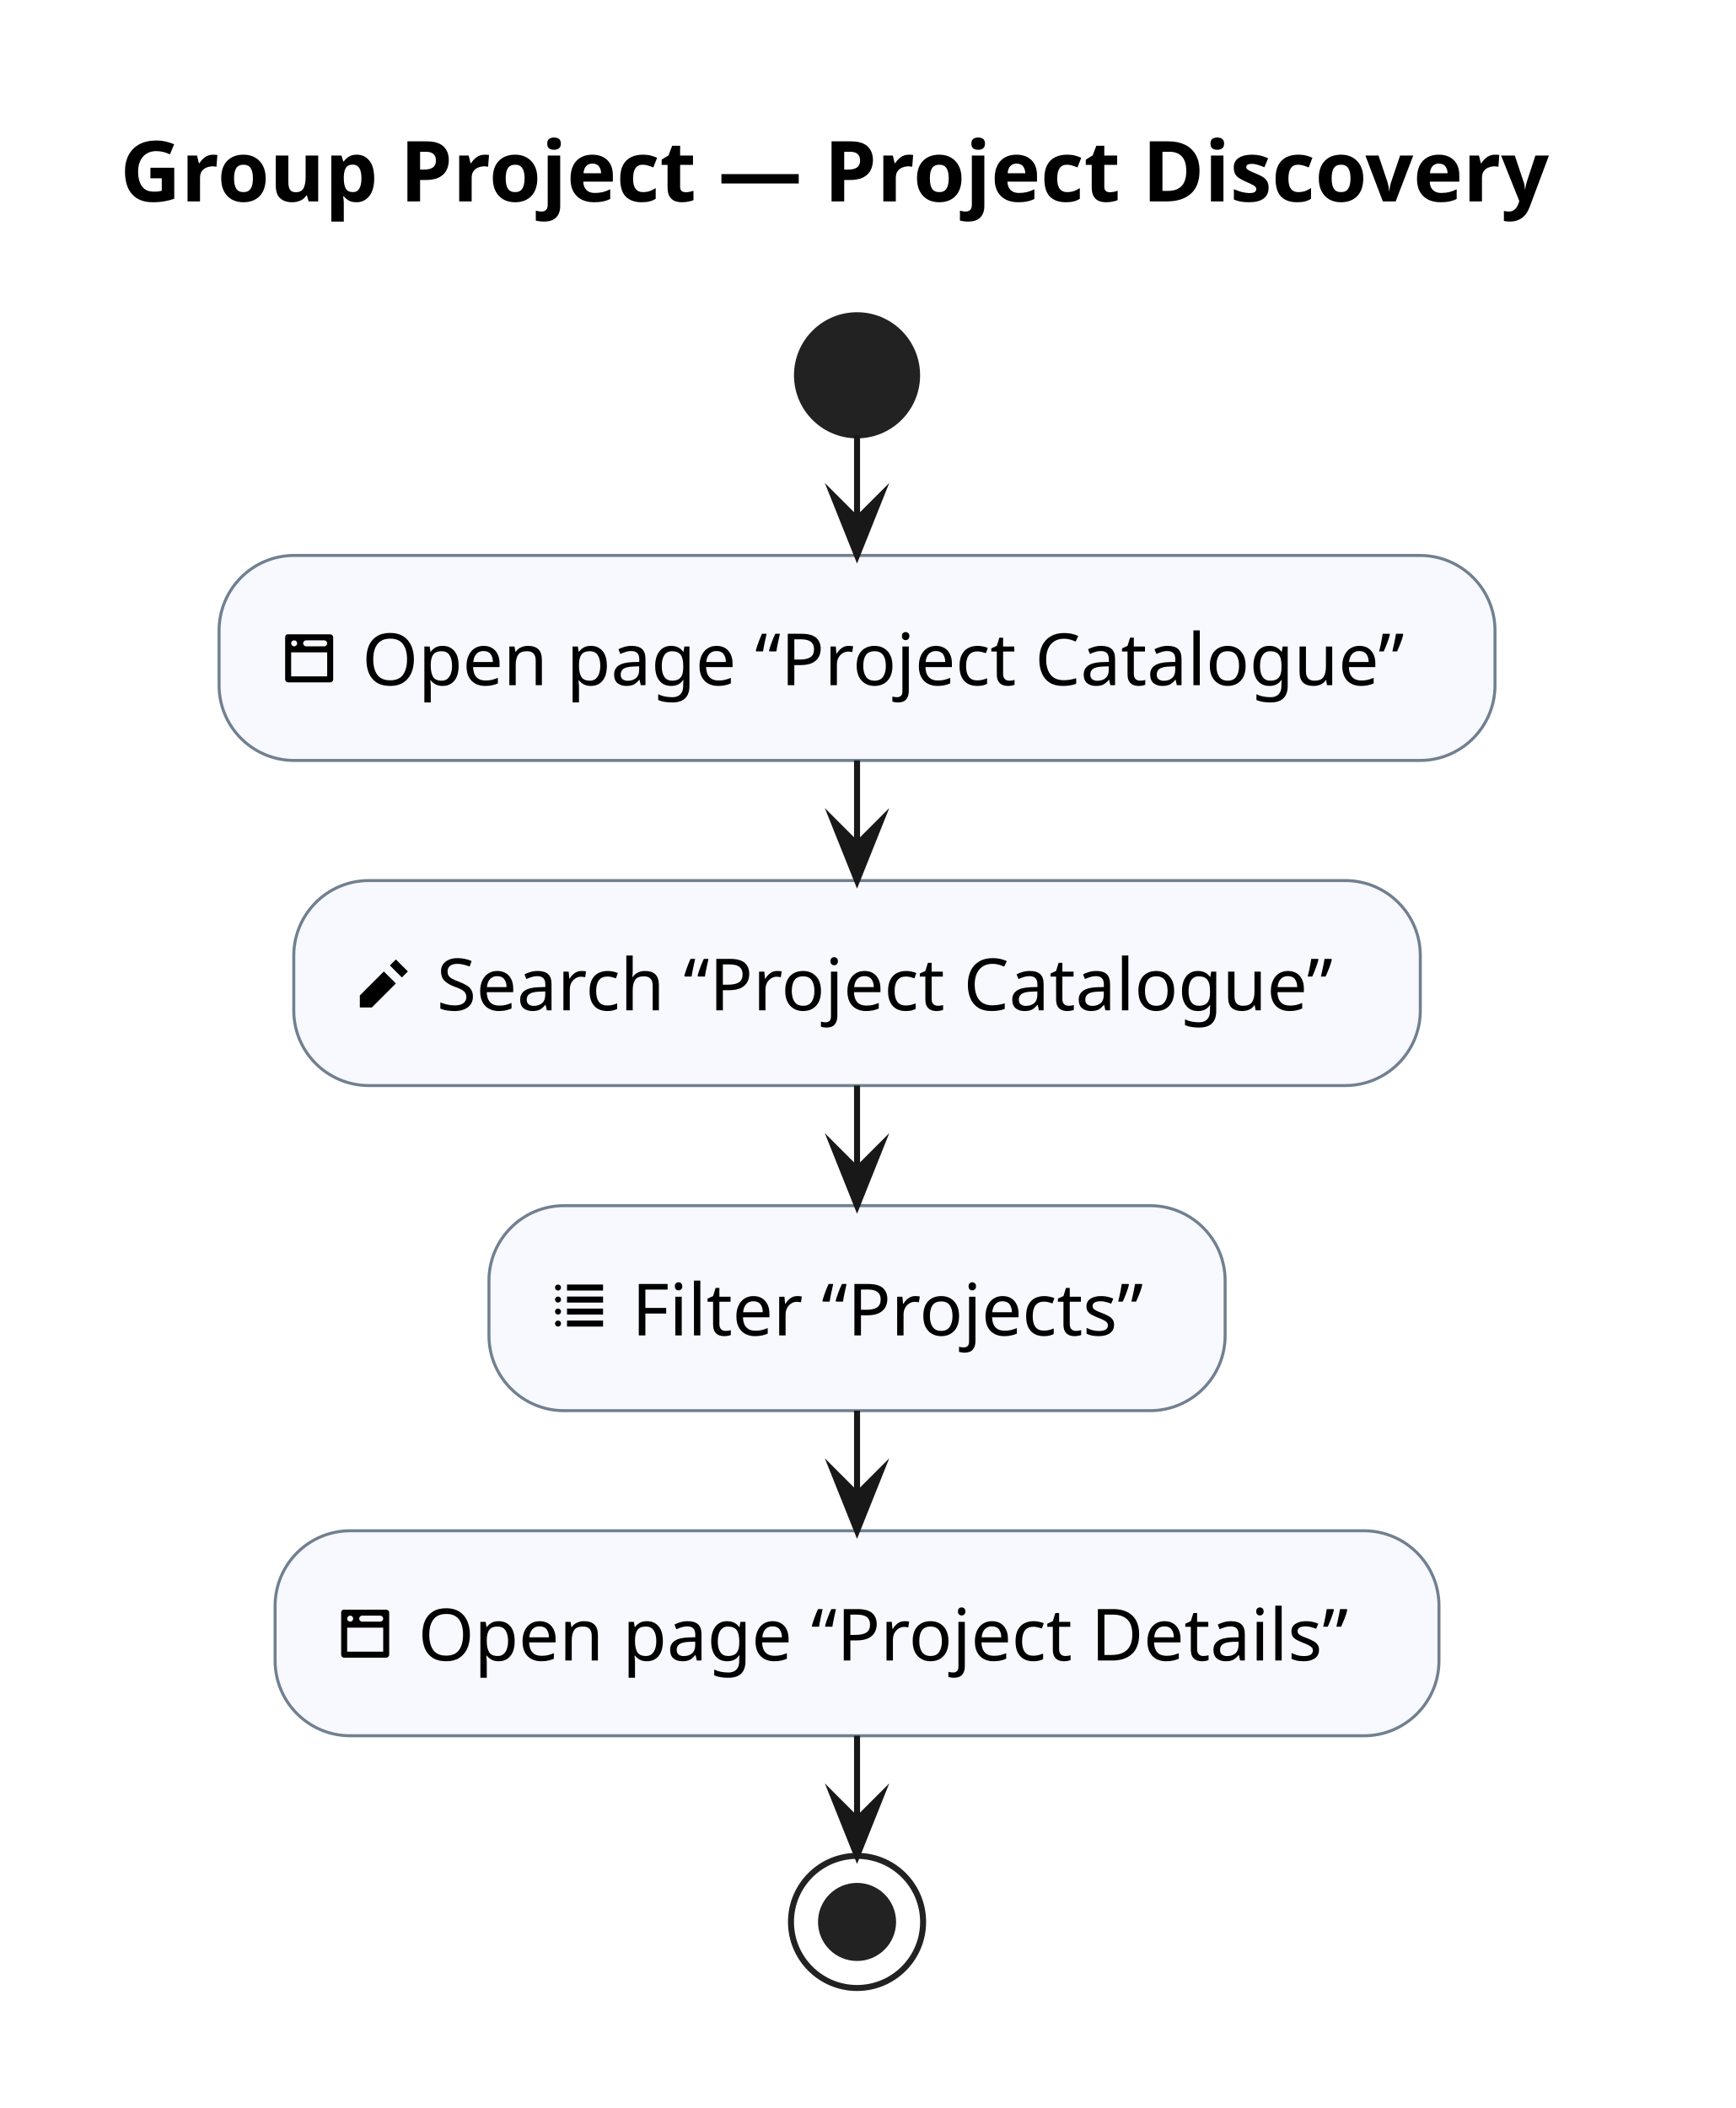
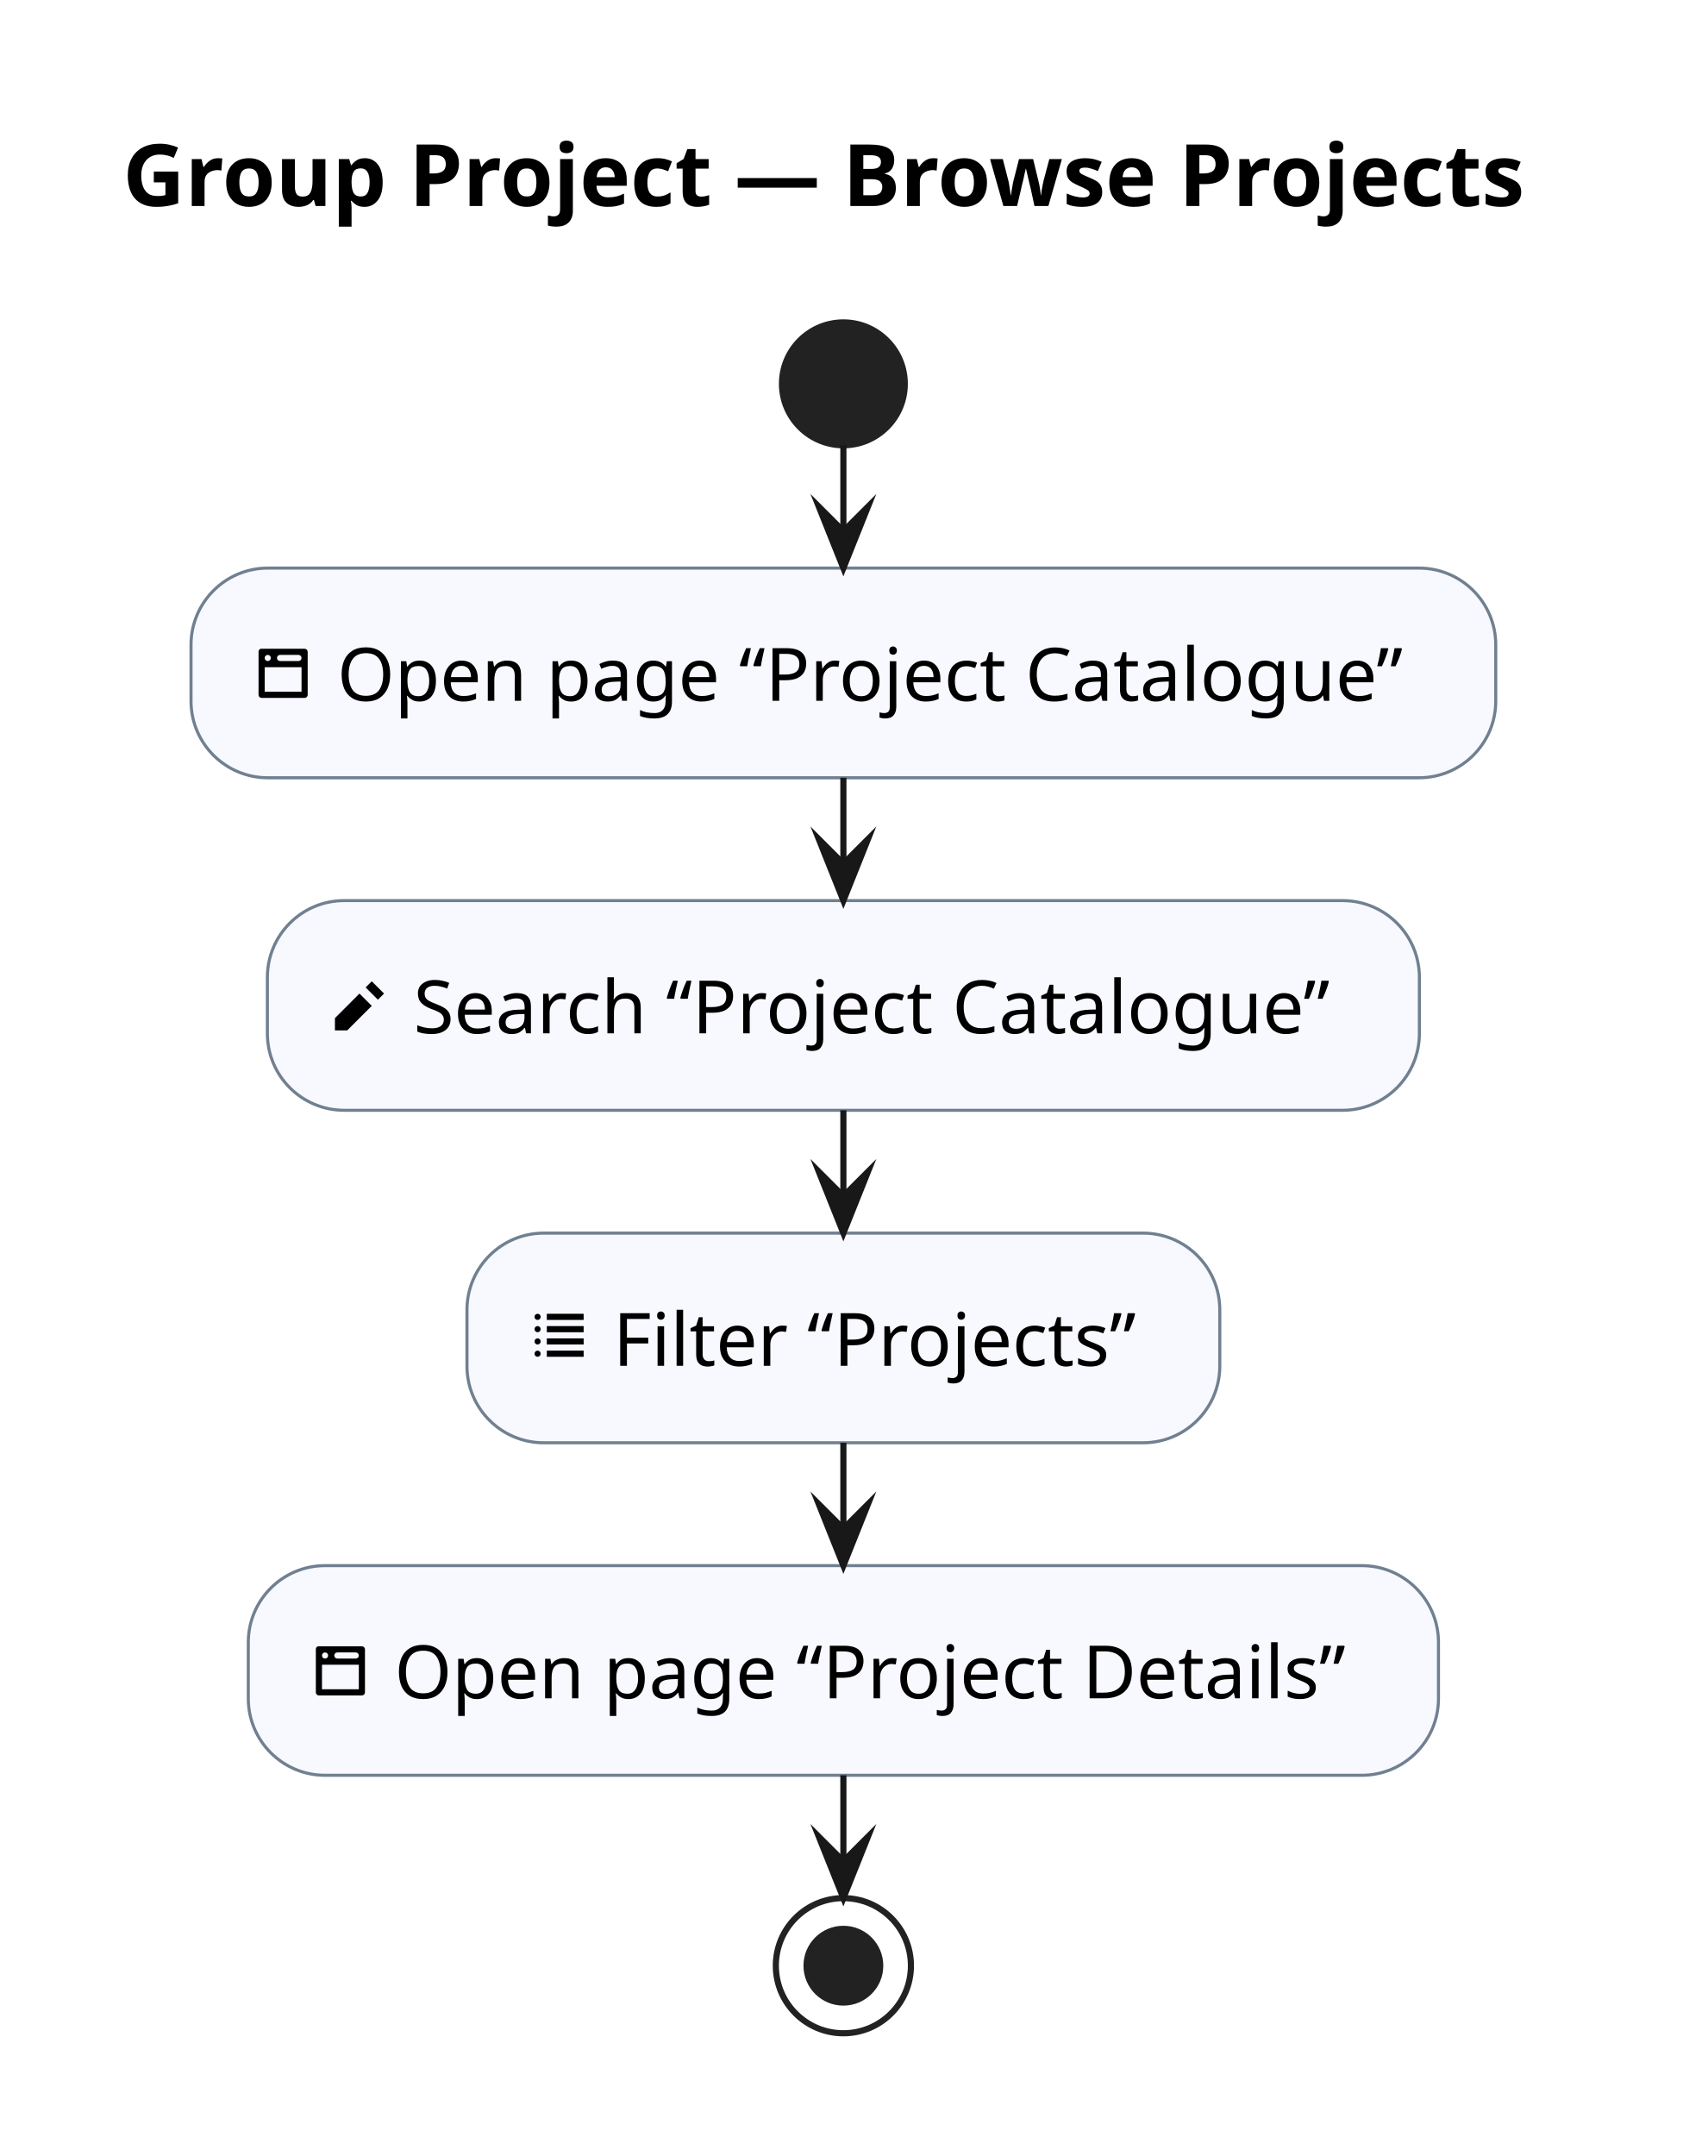
- <svg xmlns="http://www.w3.org/2000/svg" contentStyleType="text/css" data-diagram-type="ACTIVITY" height="351px" preserveAspectRatio="none" style="width:289px;height:351px;background:#FFFFFF;" version="1.1" viewBox="0 0 289 351" width="289px" zoomAndPan="magnify">
+ <svg xmlns="http://www.w3.org/2000/svg" contentStyleType="text/css" data-diagram-type="ACTIVITY" height="351px" preserveAspectRatio="none" style="width:278px;height:351px;background:#FFFFFF;" version="1.1" viewBox="0 0 278 351" width="278px" zoomAndPan="magnify">
  <defs />
  <g>
    <g class="title" data-source-line="2">
-       <text fill="#000000" font-family="sans-serif" font-size="14" font-weight="700" lengthAdjust="spacing" textLength="247.434" x="20" y="33.535">Group Project — Project Discovery</text>
+       <text fill="#000000" font-family="sans-serif" font-size="14" font-weight="700" lengthAdjust="spacing" textLength="236.674" x="20" y="33.535">Group Project — Browse Projects</text>
    </g>
-     <ellipse cx="142.717" cy="62.488" fill="#222222" rx="10" ry="10" style="stroke:#222222;stroke-width:1;" />
-     <rect fill="#F8F8FF" height="34.133" rx="12.5" ry="12.5" style="stroke:#708090;stroke-width:0.5;" width="212.467" x="36.483" y="92.488" />
-     <path d="M47.823,105.621 A0.5,0.5 0 0 0 47.483,106.121 L47.483,113.121 A0.5,0.5 0 0 0 47.983,113.621 L54.983,113.621 A0.5,0.5 0 0 0 55.483,113.121 L55.483,106.121 A0.5,0.5 0 0 0 54.983,105.621 L47.983,105.621 A0.5,0.5 0 0 0 47.893,105.621 A0.5,0.5 0 0 0 47.833,105.621 M48.983,106.621 C49.263,106.621 49.483,106.841 49.483,107.121 C49.483,107.401 49.263,107.621 48.983,107.621 C48.703,107.621 48.483,107.401 48.483,107.121 C48.483,106.841 48.703,106.621 48.983,106.621 M50.983,106.621 L53.983,106.621 C54.263,106.621 54.483,106.841 54.483,107.121 C54.483,107.401 54.263,107.621 53.983,107.621 L50.983,107.621 C50.703,107.621 50.483,107.401 50.483,107.121 C50.483,106.841 50.703,106.621 50.983,106.621 M48.483,108.621 L54.483,108.621 L54.483,112.621 L48.483,112.621 L48.483,108.621" fill="#000000" />
-     <text fill="#000000" font-family="sans-serif" font-size="12" lengthAdjust="spacing" textLength="178.67" x="60.28" y="114.09">Open page “Project Catalogue”</text>
-     <rect fill="#F8F8FF" height="34.133" rx="12.5" ry="12.5" style="stroke:#708090;stroke-width:0.5;" width="187.594" x="48.92" y="146.621" />
-     <path d="M65.92,159.754 L64.92,160.754 L66.92,162.754 L67.92,161.754 L65.92,159.754 M63.92,161.754 L59.92,165.754 L59.92,167.754 L61.92,167.754 L65.92,163.754 L63.92,161.754" fill="#000000" />
-     <text fill="#000000" font-family="sans-serif" font-size="12" lengthAdjust="spacing" textLength="153.797" x="72.717" y="168.223">Search “Project Catalogue”</text>
-     <rect fill="#F8F8FF" height="34.133" rx="12.5" ry="12.5" style="stroke:#708090;stroke-width:0.5;" width="122.59" x="81.422" y="200.754" />
-     <path d="M92.922,213.887 C92.642,213.887 92.422,214.107 92.422,214.387 C92.422,214.667 92.642,214.887 92.922,214.887 C93.202,214.887 93.422,214.667 93.422,214.387 C93.422,214.107 93.202,213.887 92.922,213.887 M94.422,213.887 L94.422,214.887 L100.422,214.887 L100.422,213.887 L94.422,213.887 M92.922,215.887 C92.642,215.887 92.422,216.107 92.422,216.387 C92.422,216.667 92.642,216.887 92.922,216.887 C93.202,216.887 93.422,216.667 93.422,216.387 C93.422,216.107 93.202,215.887 92.922,215.887 M94.422,215.887 L94.422,216.887 L100.422,216.887 L100.422,215.887 L94.422,215.887 M92.922,217.887 C92.642,217.887 92.422,218.107 92.422,218.387 C92.422,218.667 92.642,218.887 92.922,218.887 C93.202,218.887 93.422,218.667 93.422,218.387 C93.422,218.107 93.202,217.887 92.922,217.887 M94.422,217.887 L94.422,218.887 L100.422,218.887 L100.422,217.887 L94.422,217.887 M92.922,219.887 C92.642,219.887 92.422,220.107 92.422,220.387 C92.422,220.667 92.642,220.887 92.922,220.887 C93.202,220.887 93.422,220.667 93.422,220.387 C93.422,220.107 93.202,219.887 92.922,219.887 M94.422,219.887 L94.422,220.887 L100.422,220.887 L100.422,219.887 L94.422,219.887" fill="#000000" />
-     <text fill="#000000" font-family="sans-serif" font-size="12" lengthAdjust="spacing" textLength="88.793" x="105.219" y="222.356">Filter “Projects”</text>
-     <rect fill="#F8F8FF" height="34.133" rx="12.5" ry="12.5" style="stroke:#708090;stroke-width:0.5;" width="193.81" x="45.812" y="254.887" />
-     <path d="M57.151,268.019 A0.5,0.5 0 0 0 56.812,268.519 L56.812,275.519 A0.5,0.5 0 0 0 57.312,276.019 L64.311,276.019 A0.5,0.5 0 0 0 64.811,275.519 L64.811,268.519 A0.5,0.5 0 0 0 64.311,268.019 L57.312,268.019 A0.5,0.5 0 0 0 57.221,268.019 A0.5,0.5 0 0 0 57.161,268.019 M58.312,269.019 C58.592,269.019 58.812,269.24 58.812,269.519 C58.812,269.8 58.592,270.019 58.312,270.019 C58.032,270.019 57.812,269.8 57.812,269.519 C57.812,269.24 58.032,269.019 58.312,269.019 M60.312,269.019 L63.312,269.019 C63.592,269.019 63.812,269.24 63.812,269.519 C63.812,269.8 63.592,270.019 63.312,270.019 L60.312,270.019 C60.032,270.019 59.812,269.8 59.812,269.519 C59.812,269.24 60.032,269.019 60.312,269.019 M57.812,271.019 L63.812,271.019 L63.812,275.019 L57.812,275.019 L57.812,271.019" fill="#000000" />
-     <text fill="#000000" font-family="sans-serif" font-size="12" lengthAdjust="spacing" textLength="160.014" x="69.608" y="276.488">Open page “Project Details”</text>
-     <ellipse cx="142.717" cy="320.019" fill="none" rx="11" ry="11" style="stroke:#222222;stroke-width:1;" />
-     <ellipse cx="142.717" cy="320.019" fill="#222222" rx="6" ry="6" style="stroke:#222222;stroke-width:1;" />
-     <line style="stroke:#181818;stroke-width:1;" x1="142.717" x2="142.717" y1="72.488" y2="92.488" />
-     <polygon fill="#181818" points="138.717,82.488,142.717,92.488,146.717,82.488,142.717,86.488" style="stroke:#181818;stroke-width:1;stroke-linejoin:miter;stroke-miterlimit:10;" />
-     <line style="stroke:#181818;stroke-width:1;" x1="142.717" x2="142.717" y1="126.621" y2="146.621" />
-     <polygon fill="#181818" points="138.717,136.621,142.717,146.621,146.717,136.621,142.717,140.621" style="stroke:#181818;stroke-width:1;stroke-linejoin:miter;stroke-miterlimit:10;" />
-     <line style="stroke:#181818;stroke-width:1;" x1="142.717" x2="142.717" y1="180.754" y2="200.754" />
-     <polygon fill="#181818" points="138.717,190.754,142.717,200.754,146.717,190.754,142.717,194.754" style="stroke:#181818;stroke-width:1;stroke-linejoin:miter;stroke-miterlimit:10;" />
-     <line style="stroke:#181818;stroke-width:1;" x1="142.717" x2="142.717" y1="234.887" y2="254.887" />
-     <polygon fill="#181818" points="138.717,244.887,142.717,254.887,146.717,244.887,142.717,248.887" style="stroke:#181818;stroke-width:1;stroke-linejoin:miter;stroke-miterlimit:10;" />
-     <line style="stroke:#181818;stroke-width:1;" x1="142.717" x2="142.717" y1="289.019" y2="309.019" />
-     <polygon fill="#181818" points="138.717,299.019,142.717,309.019,146.717,299.019,142.717,303.019" style="stroke:#181818;stroke-width:1;stroke-linejoin:miter;stroke-miterlimit:10;" />
+     <ellipse cx="137.337" cy="62.488" fill="#222222" rx="10" ry="10" style="stroke:#222222;stroke-width:1;" />
+     <rect fill="#F8F8FF" height="34.133" rx="12.5" ry="12.5" style="stroke:#708090;stroke-width:0.5;" width="212.467" x="31.104" y="92.488" />
+     <path d="M42.444,105.621 A0.5,0.5 0 0 0 42.103,106.121 L42.103,113.121 A0.5,0.5 0 0 0 42.603,113.621 L49.603,113.621 A0.5,0.5 0 0 0 50.103,113.121 L50.103,106.121 A0.5,0.5 0 0 0 49.603,105.621 L42.603,105.621 A0.5,0.5 0 0 0 42.514,105.621 A0.5,0.5 0 0 0 42.453,105.621 M43.603,106.621 C43.883,106.621 44.103,106.841 44.103,107.121 C44.103,107.401 43.883,107.621 43.603,107.621 C43.324,107.621 43.103,107.401 43.103,107.121 C43.103,106.841 43.324,106.621 43.603,106.621 M45.603,106.621 L48.603,106.621 C48.883,106.621 49.103,106.841 49.103,107.121 C49.103,107.401 48.883,107.621 48.603,107.621 L45.603,107.621 C45.324,107.621 45.103,107.401 45.103,107.121 C45.103,106.841 45.324,106.621 45.603,106.621 M43.103,108.621 L49.103,108.621 L49.103,112.621 L43.103,112.621 L43.103,108.621" fill="#000000" />
+     <text fill="#000000" font-family="sans-serif" font-size="12" lengthAdjust="spacing" textLength="178.67" x="54.9" y="114.09">Open page “Project Catalogue”</text>
+     <rect fill="#F8F8FF" height="34.133" rx="12.5" ry="12.5" style="stroke:#708090;stroke-width:0.5;" width="187.594" x="43.54" y="146.621" />
+     <path d="M60.54,159.754 L59.54,160.754 L61.54,162.754 L62.54,161.754 L60.54,159.754 M58.54,161.754 L54.54,165.754 L54.54,167.754 L56.54,167.754 L60.54,163.754 L58.54,161.754" fill="#000000" />
+     <text fill="#000000" font-family="sans-serif" font-size="12" lengthAdjust="spacing" textLength="153.797" x="67.337" y="168.223">Search “Project Catalogue”</text>
+     <rect fill="#F8F8FF" height="34.133" rx="12.5" ry="12.5" style="stroke:#708090;stroke-width:0.5;" width="122.59" x="76.042" y="200.754" />
+     <path d="M87.542,213.887 C87.262,213.887 87.042,214.107 87.042,214.387 C87.042,214.667 87.262,214.887 87.542,214.887 C87.822,214.887 88.042,214.667 88.042,214.387 C88.042,214.107 87.822,213.887 87.542,213.887 M89.042,213.887 L89.042,214.887 L95.042,214.887 L95.042,213.887 L89.042,213.887 M87.542,215.887 C87.262,215.887 87.042,216.107 87.042,216.387 C87.042,216.667 87.262,216.887 87.542,216.887 C87.822,216.887 88.042,216.667 88.042,216.387 C88.042,216.107 87.822,215.887 87.542,215.887 M89.042,215.887 L89.042,216.887 L95.042,216.887 L95.042,215.887 L89.042,215.887 M87.542,217.887 C87.262,217.887 87.042,218.107 87.042,218.387 C87.042,218.667 87.262,218.887 87.542,218.887 C87.822,218.887 88.042,218.667 88.042,218.387 C88.042,218.107 87.822,217.887 87.542,217.887 M89.042,217.887 L89.042,218.887 L95.042,218.887 L95.042,217.887 L89.042,217.887 M87.542,219.887 C87.262,219.887 87.042,220.107 87.042,220.387 C87.042,220.667 87.262,220.887 87.542,220.887 C87.822,220.887 88.042,220.667 88.042,220.387 C88.042,220.107 87.822,219.887 87.542,219.887 M89.042,219.887 L89.042,220.887 L95.042,220.887 L95.042,219.887 L89.042,219.887" fill="#000000" />
+     <text fill="#000000" font-family="sans-serif" font-size="12" lengthAdjust="spacing" textLength="88.793" x="99.839" y="222.356">Filter “Projects”</text>
+     <rect fill="#F8F8FF" height="34.133" rx="12.5" ry="12.5" style="stroke:#708090;stroke-width:0.5;" width="193.81" x="40.432" y="254.887" />
+     <path d="M51.772,268.019 A0.5,0.5 0 0 0 51.432,268.519 L51.432,275.519 A0.5,0.5 0 0 0 51.932,276.019 L58.932,276.019 A0.5,0.5 0 0 0 59.432,275.519 L59.432,268.519 A0.5,0.5 0 0 0 58.932,268.019 L51.932,268.019 A0.5,0.5 0 0 0 51.842,268.019 A0.5,0.5 0 0 0 51.782,268.019 M52.932,269.019 C53.212,269.019 53.432,269.24 53.432,269.519 C53.432,269.8 53.212,270.019 52.932,270.019 C52.652,270.019 52.432,269.8 52.432,269.519 C52.432,269.24 52.652,269.019 52.932,269.019 M54.932,269.019 L57.932,269.019 C58.212,269.019 58.432,269.24 58.432,269.519 C58.432,269.8 58.212,270.019 57.932,270.019 L54.932,270.019 C54.652,270.019 54.432,269.8 54.432,269.519 C54.432,269.24 54.652,269.019 54.932,269.019 M52.432,271.019 L58.432,271.019 L58.432,275.019 L52.432,275.019 L52.432,271.019" fill="#000000" />
+     <text fill="#000000" font-family="sans-serif" font-size="12" lengthAdjust="spacing" textLength="160.014" x="64.228" y="276.488">Open page “Project Details”</text>
+     <ellipse cx="137.337" cy="320.019" fill="none" rx="11" ry="11" style="stroke:#222222;stroke-width:1;" />
+     <ellipse cx="137.337" cy="320.019" fill="#222222" rx="6" ry="6" style="stroke:#222222;stroke-width:1;" />
+     <line style="stroke:#181818;stroke-width:1;" x1="137.337" x2="137.337" y1="72.488" y2="92.488" />
+     <polygon fill="#181818" points="133.337,82.488,137.337,92.488,141.337,82.488,137.337,86.488" style="stroke:#181818;stroke-width:1;stroke-linejoin:miter;stroke-miterlimit:10;" />
+     <line style="stroke:#181818;stroke-width:1;" x1="137.337" x2="137.337" y1="126.621" y2="146.621" />
+     <polygon fill="#181818" points="133.337,136.621,137.337,146.621,141.337,136.621,137.337,140.621" style="stroke:#181818;stroke-width:1;stroke-linejoin:miter;stroke-miterlimit:10;" />
+     <line style="stroke:#181818;stroke-width:1;" x1="137.337" x2="137.337" y1="180.754" y2="200.754" />
+     <polygon fill="#181818" points="133.337,190.754,137.337,200.754,141.337,190.754,137.337,194.754" style="stroke:#181818;stroke-width:1;stroke-linejoin:miter;stroke-miterlimit:10;" />
+     <line style="stroke:#181818;stroke-width:1;" x1="137.337" x2="137.337" y1="234.887" y2="254.887" />
+     <polygon fill="#181818" points="133.337,244.887,137.337,254.887,141.337,244.887,137.337,248.887" style="stroke:#181818;stroke-width:1;stroke-linejoin:miter;stroke-miterlimit:10;" />
+     <line style="stroke:#181818;stroke-width:1;" x1="137.337" x2="137.337" y1="289.019" y2="309.019" />
+     <polygon fill="#181818" points="133.337,299.019,137.337,309.019,141.337,299.019,137.337,303.019" style="stroke:#181818;stroke-width:1;stroke-linejoin:miter;stroke-miterlimit:10;" />
  </g>
</svg>
